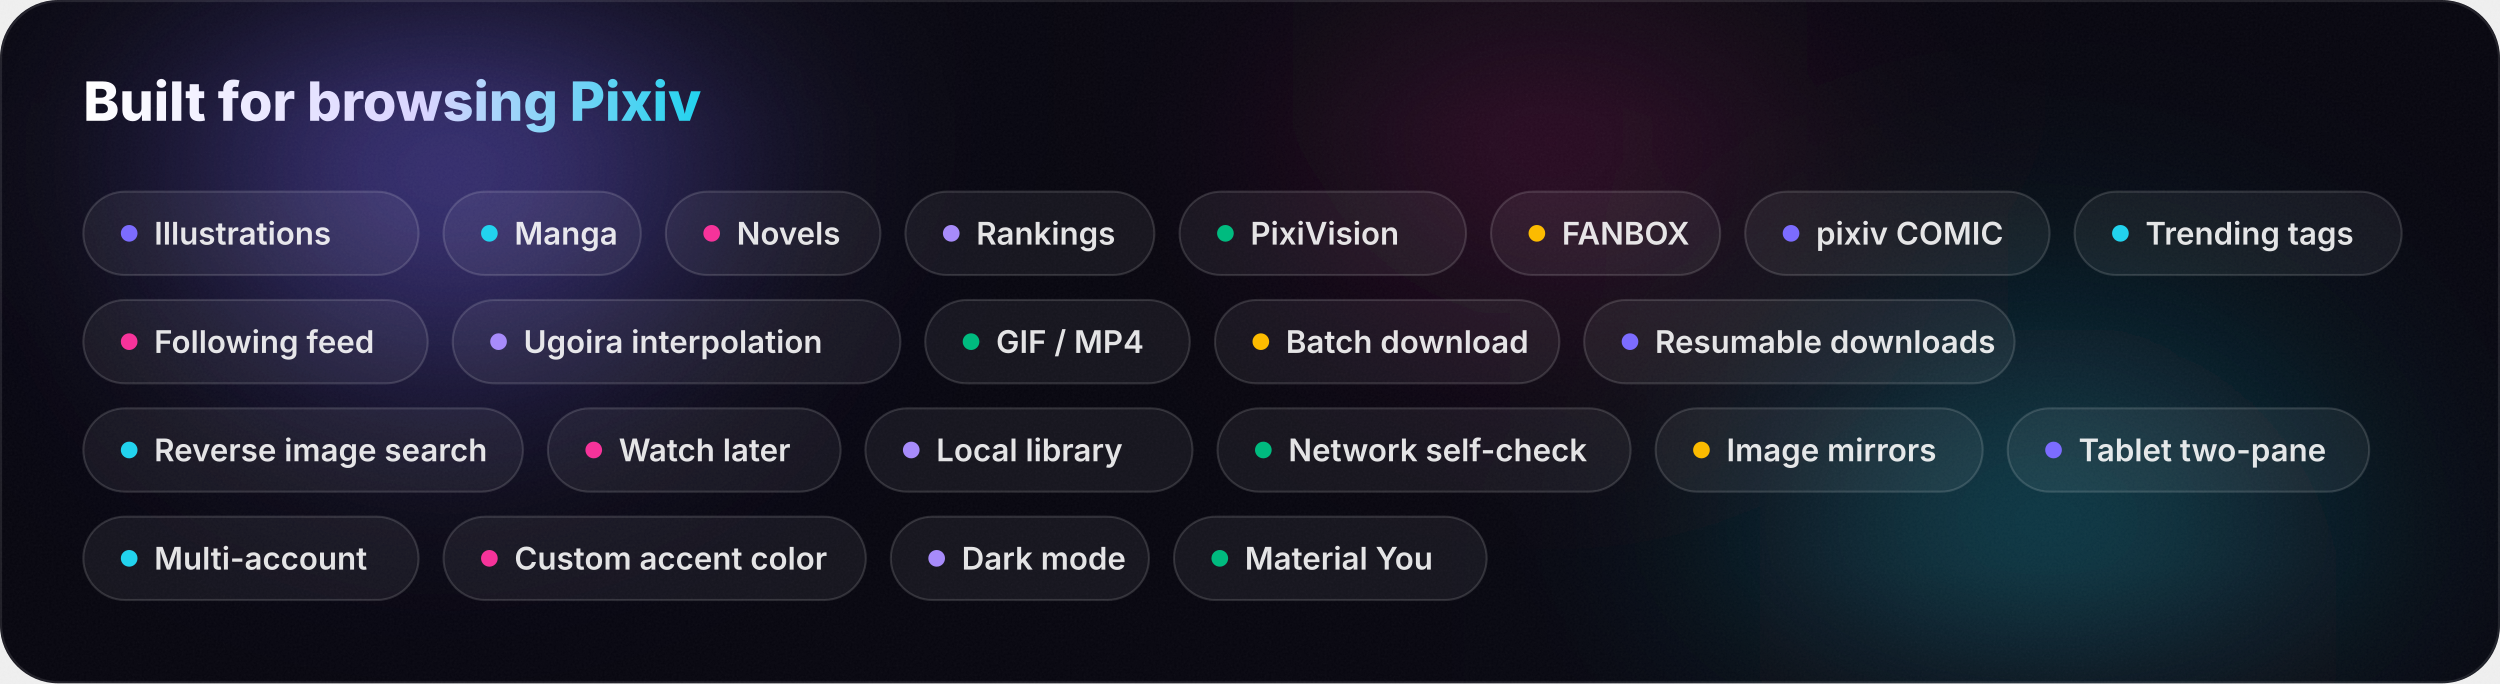
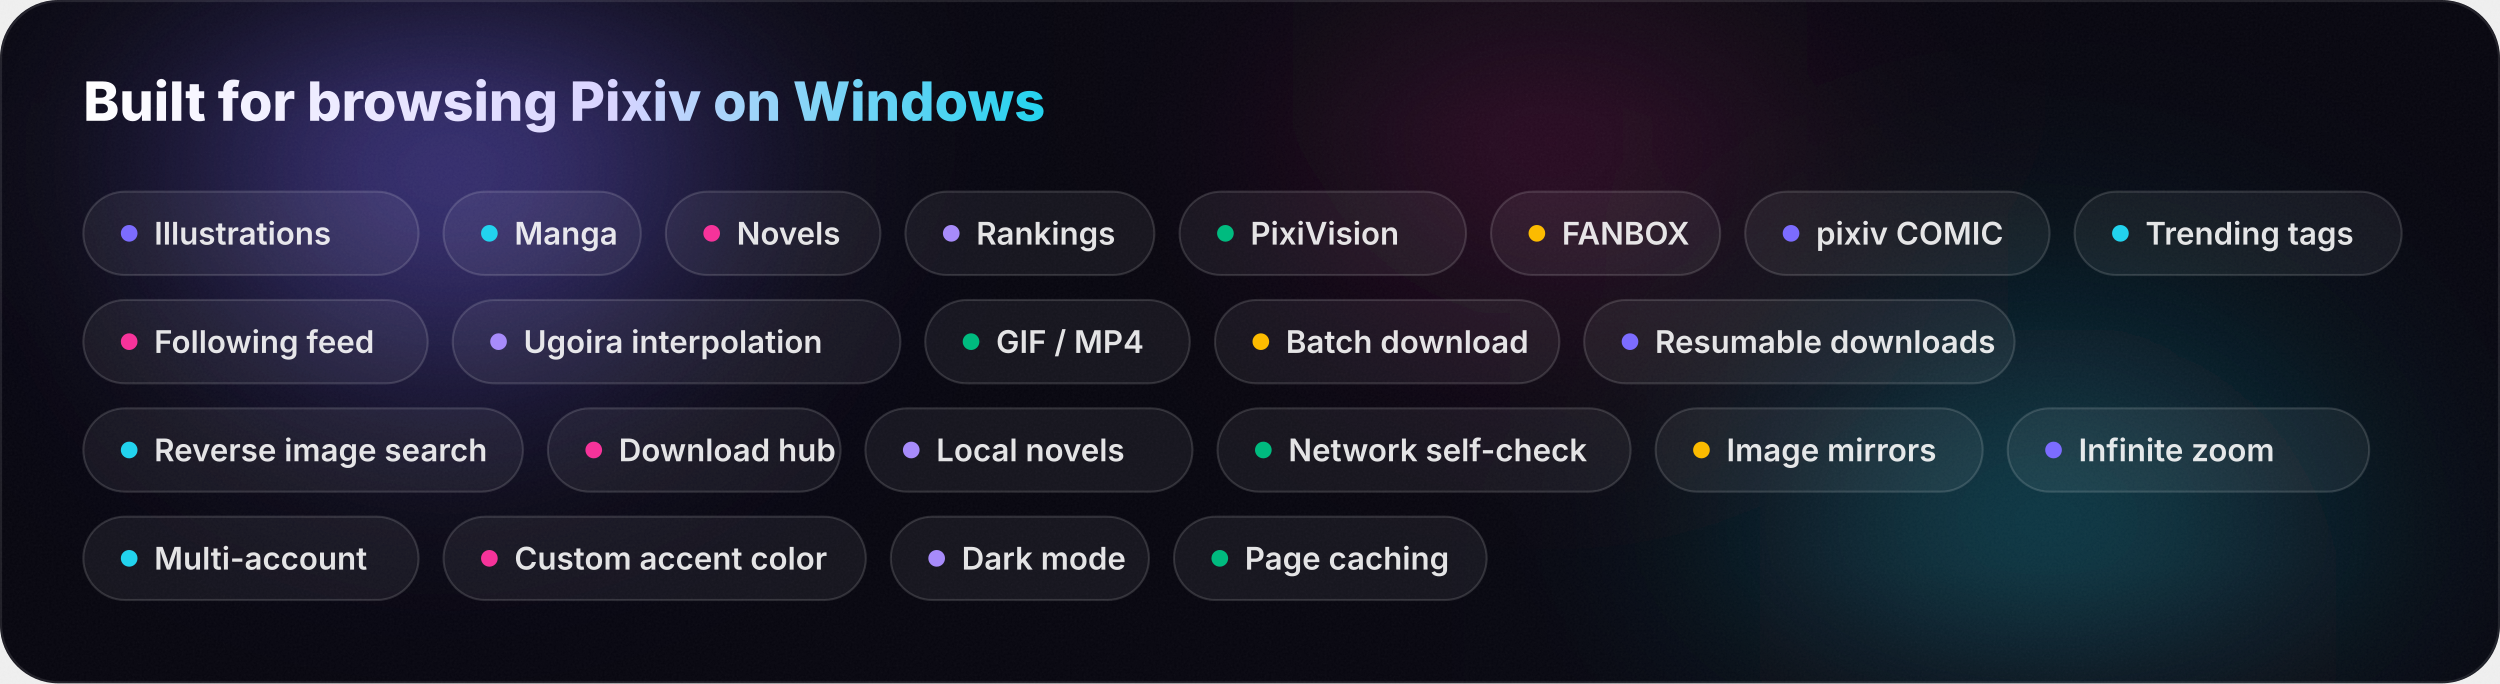
- <svg xmlns="http://www.w3.org/2000/svg" width="1200" height="328" viewBox="0 0 1200 328" role="img" aria-label="Built for browsing Pixiv">
+ <svg xmlns="http://www.w3.org/2000/svg" width="1200" height="328" viewBox="0 0 1200 328" role="img" aria-label="Built for browsing Pixiv on Windows">
  <defs>
    <linearGradient id="c-brand" x1="0" y1="0" x2="1" y2="1">
      <stop offset="0" stop-color="#7c6cff" />
      <stop offset="1" stop-color="#5b6ee1" />
    </linearGradient>
    <linearGradient id="c-text" x1="0" y1="0" x2="1" y2="0">
      <stop offset="0" stop-color="#ffffff" />
      <stop offset=".55" stop-color="#d9d4ff" />
      <stop offset="1" stop-color="#22d3ee" />
    </linearGradient>
    <radialGradient id="c-a1" cx=".5" cy=".5" r=".5">
      <stop offset="0" stop-color="#7c6cff" stop-opacity=".75" />
      <stop offset="1" stop-color="#7c6cff" stop-opacity="0" />
    </radialGradient>
    <radialGradient id="c-a2" cx=".5" cy=".5" r=".5">
      <stop offset="0" stop-color="#22d3ee" stop-opacity=".45" />
      <stop offset="1" stop-color="#22d3ee" stop-opacity="0" />
    </radialGradient>
    <radialGradient id="c-a3" cx=".5" cy=".5" r=".5">
      <stop offset="0" stop-color="#f6339a" stop-opacity=".35" />
      <stop offset="1" stop-color="#f6339a" stop-opacity="0" />
    </radialGradient>
    <filter id="c-blur" x="-50%" y="-50%" width="200%" height="200%">
      <feGaussianBlur stdDeviation="60" />
    </filter>
    <filter id="c-soft" x="-50%" y="-50%" width="200%" height="200%">
      <feGaussianBlur stdDeviation="22" />
    </filter>
    <filter id="c-grain" x="0" y="0" width="100%" height="100%">
      <feTurbulence type="fractalNoise" baseFrequency=".9" numOctaves="2" stitchTiles="stitch" />
      <feColorMatrix type="saturate" values="0" />
      <feComponentTransfer>
        <feFuncA type="linear" slope=".07" />
      </feComponentTransfer>
    </filter>
  </defs>
  <clipPath id="c-clip">
    <rect width="1200" height="328" rx="28" />
  </clipPath>
  <rect width="1200" height="328" rx="28" fill="#07060f" />
  <g clip-path="url(#c-clip)" filter="url(#c-blur)">
    <circle cx="216" cy="49" r="180" fill="url(#c-a1)" />
    <circle cx="983" cy="295" r="196" fill="url(#c-a2)" />
    <circle cx="744" cy="32" r="147" fill="url(#c-a3)" />
  </g>
  <rect width="1200" height="328" rx="28" filter="url(#c-grain)" opacity=".6" />
  <rect x=".5" y=".5" width="1199" height="327" rx="28" fill="none" stroke="#ffffff" stroke-opacity=".10" />
-   <text x="40" y="58" font-family="Inter, Sora, -apple-system, BlinkMacSystemFont, 'Segoe UI', Roboto, 'PingFang SC', 'Hiragino Sans GB', 'Noto Sans CJK SC', 'Microsoft YaHei', system-ui, sans-serif" font-size="26" font-weight="800" fill="url(#c-text)">Built for browsing Pixiv</text>
+   <text x="40" y="58" font-family="Inter, Sora, -apple-system, BlinkMacSystemFont, 'Segoe UI', Roboto, 'PingFang SC', 'Hiragino Sans GB', 'Noto Sans CJK SC', 'Microsoft YaHei', system-ui, sans-serif" font-size="26" font-weight="800" fill="url(#c-text)">Built for browsing Pixiv on Windows</text>
  <rect x="40.0" y="92.0" width="160.9" height="40" rx="20.0" fill="#ffffff" fill-opacity=".06" stroke="#ffffff" stroke-opacity=".14" />
  <circle cx="62.0" cy="112.0" r="4" fill="#7c6cff" />
  <text x="74.0" y="117.4" font-family="Inter, Sora, -apple-system, BlinkMacSystemFont, 'Segoe UI', Roboto, 'PingFang SC', 'Hiragino Sans GB', 'Noto Sans CJK SC', 'Microsoft YaHei', system-ui, sans-serif" font-size="15" font-weight="600" fill="#ffffff" fill-opacity=".88">Illustrations</text>
  <rect x="212.9" y="92.0" width="94.7" height="40" rx="20.0" fill="#ffffff" fill-opacity=".06" stroke="#ffffff" stroke-opacity=".14" />
  <circle cx="234.9" cy="112.0" r="4" fill="#22d3ee" />
  <text x="246.9" y="117.4" font-family="Inter, Sora, -apple-system, BlinkMacSystemFont, 'Segoe UI', Roboto, 'PingFang SC', 'Hiragino Sans GB', 'Noto Sans CJK SC', 'Microsoft YaHei', system-ui, sans-serif" font-size="15" font-weight="600" fill="#ffffff" fill-opacity=".88">Manga</text>
  <rect x="319.6" y="92.0" width="103.0" height="40" rx="20.0" fill="#ffffff" fill-opacity=".06" stroke="#ffffff" stroke-opacity=".14" />
  <circle cx="341.6" cy="112.0" r="4" fill="#f6339a" />
  <text x="353.6" y="117.4" font-family="Inter, Sora, -apple-system, BlinkMacSystemFont, 'Segoe UI', Roboto, 'PingFang SC', 'Hiragino Sans GB', 'Noto Sans CJK SC', 'Microsoft YaHei', system-ui, sans-serif" font-size="15" font-weight="600" fill="#ffffff" fill-opacity=".88">Novels</text>
  <rect x="434.6" y="92.0" width="119.5" height="40" rx="20.0" fill="#ffffff" fill-opacity=".06" stroke="#ffffff" stroke-opacity=".14" />
  <circle cx="456.6" cy="112.0" r="4" fill="#a78bfa" />
  <text x="468.6" y="117.4" font-family="Inter, Sora, -apple-system, BlinkMacSystemFont, 'Segoe UI', Roboto, 'PingFang SC', 'Hiragino Sans GB', 'Noto Sans CJK SC', 'Microsoft YaHei', system-ui, sans-serif" font-size="15" font-weight="600" fill="#ffffff" fill-opacity=".88">Rankings</text>
  <rect x="566.2" y="92.0" width="137.5" height="40" rx="20.0" fill="#ffffff" fill-opacity=".06" stroke="#ffffff" stroke-opacity=".14" />
  <circle cx="588.2" cy="112.0" r="4" fill="#00bb7f" />
  <text x="600.2" y="117.4" font-family="Inter, Sora, -apple-system, BlinkMacSystemFont, 'Segoe UI', Roboto, 'PingFang SC', 'Hiragino Sans GB', 'Noto Sans CJK SC', 'Microsoft YaHei', system-ui, sans-serif" font-size="15" font-weight="600" fill="#ffffff" fill-opacity=".88">PixiVision</text>
  <rect x="715.7" y="92.0" width="110.0" height="40" rx="20.0" fill="#ffffff" fill-opacity=".06" stroke="#ffffff" stroke-opacity=".14" />
  <circle cx="737.7" cy="112.0" r="4" fill="#fcbb00" />
  <text x="749.7" y="117.4" font-family="Inter, Sora, -apple-system, BlinkMacSystemFont, 'Segoe UI', Roboto, 'PingFang SC', 'Hiragino Sans GB', 'Noto Sans CJK SC', 'Microsoft YaHei', system-ui, sans-serif" font-size="15" font-weight="600" fill="#ffffff" fill-opacity=".88">FANBOX</text>
  <rect x="837.7" y="92.0" width="146.1" height="40" rx="20.0" fill="#ffffff" fill-opacity=".06" stroke="#ffffff" stroke-opacity=".14" />
  <circle cx="859.7" cy="112.0" r="4" fill="#7c6cff" />
  <text x="871.7" y="117.4" font-family="Inter, Sora, -apple-system, BlinkMacSystemFont, 'Segoe UI', Roboto, 'PingFang SC', 'Hiragino Sans GB', 'Noto Sans CJK SC', 'Microsoft YaHei', system-ui, sans-serif" font-size="15" font-weight="600" fill="#ffffff" fill-opacity=".88">pixiv COMIC</text>
  <rect x="995.8" y="92.0" width="157.0" height="40" rx="20.0" fill="#ffffff" fill-opacity=".06" stroke="#ffffff" stroke-opacity=".14" />
  <circle cx="1017.8" cy="112.0" r="4" fill="#22d3ee" />
  <text x="1029.8" y="117.4" font-family="Inter, Sora, -apple-system, BlinkMacSystemFont, 'Segoe UI', Roboto, 'PingFang SC', 'Hiragino Sans GB', 'Noto Sans CJK SC', 'Microsoft YaHei', system-ui, sans-serif" font-size="15" font-weight="600" fill="#ffffff" fill-opacity=".88">Trending tags</text>
  <rect x="40.0" y="144.0" width="165.3" height="40" rx="20.0" fill="#ffffff" fill-opacity=".06" stroke="#ffffff" stroke-opacity=".14" />
  <circle cx="62.0" cy="164.0" r="4" fill="#f6339a" />
  <text x="74.0" y="169.4" font-family="Inter, Sora, -apple-system, BlinkMacSystemFont, 'Segoe UI', Roboto, 'PingFang SC', 'Hiragino Sans GB', 'Noto Sans CJK SC', 'Microsoft YaHei', system-ui, sans-serif" font-size="15" font-weight="600" fill="#ffffff" fill-opacity=".88">Following feed</text>
  <rect x="217.3" y="144.0" width="214.9" height="40" rx="20.0" fill="#ffffff" fill-opacity=".06" stroke="#ffffff" stroke-opacity=".14" />
  <circle cx="239.3" cy="164.0" r="4" fill="#a78bfa" />
  <text x="251.3" y="169.4" font-family="Inter, Sora, -apple-system, BlinkMacSystemFont, 'Segoe UI', Roboto, 'PingFang SC', 'Hiragino Sans GB', 'Noto Sans CJK SC', 'Microsoft YaHei', system-ui, sans-serif" font-size="15" font-weight="600" fill="#ffffff" fill-opacity=".88">Ugoira interpolation</text>
  <rect x="444.1" y="144.0" width="127.0" height="40" rx="20.0" fill="#ffffff" fill-opacity=".06" stroke="#ffffff" stroke-opacity=".14" />
  <circle cx="466.1" cy="164.0" r="4" fill="#00bb7f" />
  <text x="478.1" y="169.4" font-family="Inter, Sora, -apple-system, BlinkMacSystemFont, 'Segoe UI', Roboto, 'PingFang SC', 'Hiragino Sans GB', 'Noto Sans CJK SC', 'Microsoft YaHei', system-ui, sans-serif" font-size="15" font-weight="600" fill="#ffffff" fill-opacity=".88">GIF / MP4</text>
  <rect x="583.2" y="144.0" width="165.3" height="40" rx="20.0" fill="#ffffff" fill-opacity=".06" stroke="#ffffff" stroke-opacity=".14" />
  <circle cx="605.2" cy="164.0" r="4" fill="#fcbb00" />
  <text x="617.2" y="169.4" font-family="Inter, Sora, -apple-system, BlinkMacSystemFont, 'Segoe UI', Roboto, 'PingFang SC', 'Hiragino Sans GB', 'Noto Sans CJK SC', 'Microsoft YaHei', system-ui, sans-serif" font-size="15" font-weight="600" fill="#ffffff" fill-opacity=".88">Batch download</text>
  <rect x="760.4" y="144.0" width="206.6" height="40" rx="20.0" fill="#ffffff" fill-opacity=".06" stroke="#ffffff" stroke-opacity=".14" />
  <circle cx="782.4" cy="164.0" r="4" fill="#7c6cff" />
  <text x="794.4" y="169.4" font-family="Inter, Sora, -apple-system, BlinkMacSystemFont, 'Segoe UI', Roboto, 'PingFang SC', 'Hiragino Sans GB', 'Noto Sans CJK SC', 'Microsoft YaHei', system-ui, sans-serif" font-size="15" font-weight="600" fill="#ffffff" fill-opacity=".88">Resumable downloads</text>
  <rect x="40.0" y="196.0" width="211.0" height="40" rx="20.0" fill="#ffffff" fill-opacity=".06" stroke="#ffffff" stroke-opacity=".14" />
  <circle cx="62.0" cy="216.0" r="4" fill="#22d3ee" />
  <text x="74.0" y="221.4" font-family="Inter, Sora, -apple-system, BlinkMacSystemFont, 'Segoe UI', Roboto, 'PingFang SC', 'Hiragino Sans GB', 'Noto Sans CJK SC', 'Microsoft YaHei', system-ui, sans-serif" font-size="15" font-weight="600" fill="#ffffff" fill-opacity=".88">Reverse image search</text>
  <rect x="263.0" y="196.0" width="140.5" height="40" rx="20.0" fill="#ffffff" fill-opacity=".06" stroke="#ffffff" stroke-opacity=".14" />
  <circle cx="285.0" cy="216.0" r="4" fill="#f6339a" />
-   <text x="297.0" y="221.4" font-family="Inter, Sora, -apple-system, BlinkMacSystemFont, 'Segoe UI', Roboto, 'PingFang SC', 'Hiragino Sans GB', 'Noto Sans CJK SC', 'Microsoft YaHei', system-ui, sans-serif" font-size="15" font-weight="600" fill="#ffffff" fill-opacity=".88">Watch later</text>
+   <text x="297.0" y="221.4" font-family="Inter, Sora, -apple-system, BlinkMacSystemFont, 'Segoe UI', Roboto, 'PingFang SC', 'Hiragino Sans GB', 'Noto Sans CJK SC', 'Microsoft YaHei', system-ui, sans-serif" font-size="15" font-weight="600" fill="#ffffff" fill-opacity=".88">Download hub</text>
  <rect x="415.4" y="196.0" width="157.0" height="40" rx="20.0" fill="#ffffff" fill-opacity=".06" stroke="#ffffff" stroke-opacity=".14" />
  <circle cx="437.4" cy="216.0" r="4" fill="#a78bfa" />
-   <text x="449.4" y="221.4" font-family="Inter, Sora, -apple-system, BlinkMacSystemFont, 'Segoe UI', Roboto, 'PingFang SC', 'Hiragino Sans GB', 'Noto Sans CJK SC', 'Microsoft YaHei', system-ui, sans-serif" font-size="15" font-weight="600" fill="#ffffff" fill-opacity=".88">Local library</text>
+   <text x="449.4" y="221.4" font-family="Inter, Sora, -apple-system, BlinkMacSystemFont, 'Segoe UI', Roboto, 'PingFang SC', 'Hiragino Sans GB', 'Noto Sans CJK SC', 'Microsoft YaHei', system-ui, sans-serif" font-size="15" font-weight="600" fill="#ffffff" fill-opacity=".88">Local novels</text>
  <rect x="584.4" y="196.0" width="198.3" height="40" rx="20.0" fill="#ffffff" fill-opacity=".06" stroke="#ffffff" stroke-opacity=".14" />
  <circle cx="606.4" cy="216.0" r="4" fill="#00bb7f" />
  <text x="618.4" y="221.4" font-family="Inter, Sora, -apple-system, BlinkMacSystemFont, 'Segoe UI', Roboto, 'PingFang SC', 'Hiragino Sans GB', 'Noto Sans CJK SC', 'Microsoft YaHei', system-ui, sans-serif" font-size="15" font-weight="600" fill="#ffffff" fill-opacity=".88">Network self-check</text>
  <rect x="794.7" y="196.0" width="157.0" height="40" rx="20.0" fill="#ffffff" fill-opacity=".06" stroke="#ffffff" stroke-opacity=".14" />
  <circle cx="816.7" cy="216.0" r="4" fill="#fcbb00" />
  <text x="828.7" y="221.4" font-family="Inter, Sora, -apple-system, BlinkMacSystemFont, 'Segoe UI', Roboto, 'PingFang SC', 'Hiragino Sans GB', 'Noto Sans CJK SC', 'Microsoft YaHei', system-ui, sans-serif" font-size="15" font-weight="600" fill="#ffffff" fill-opacity=".88">Image mirrors</text>
  <rect x="963.7" y="196.0" width="173.5" height="40" rx="20.0" fill="#ffffff" fill-opacity=".06" stroke="#ffffff" stroke-opacity=".14" />
  <circle cx="985.7" cy="216.0" r="4" fill="#7c6cff" />
-   <text x="997.7" y="221.4" font-family="Inter, Sora, -apple-system, BlinkMacSystemFont, 'Segoe UI', Roboto, 'PingFang SC', 'Hiragino Sans GB', 'Noto Sans CJK SC', 'Microsoft YaHei', system-ui, sans-serif" font-size="15" font-weight="600" fill="#ffffff" fill-opacity=".88">Tablet two-pane</text>
+   <text x="997.7" y="221.4" font-family="Inter, Sora, -apple-system, BlinkMacSystemFont, 'Segoe UI', Roboto, 'PingFang SC', 'Hiragino Sans GB', 'Noto Sans CJK SC', 'Microsoft YaHei', system-ui, sans-serif" font-size="15" font-weight="600" fill="#ffffff" fill-opacity=".88">Infinite zoom</text>
  <rect x="40.0" y="248.0" width="160.9" height="40" rx="20.0" fill="#ffffff" fill-opacity=".06" stroke="#ffffff" stroke-opacity=".14" />
  <circle cx="62.0" cy="268.0" r="4" fill="#22d3ee" />
  <text x="74.0" y="273.4" font-family="Inter, Sora, -apple-system, BlinkMacSystemFont, 'Segoe UI', Roboto, 'PingFang SC', 'Hiragino Sans GB', 'Noto Sans CJK SC', 'Microsoft YaHei', system-ui, sans-serif" font-size="15" font-weight="600" fill="#ffffff" fill-opacity=".88">Multi-account</text>
  <rect x="212.9" y="248.0" width="202.7" height="40" rx="20.0" fill="#ffffff" fill-opacity=".06" stroke="#ffffff" stroke-opacity=".14" />
  <circle cx="234.9" cy="268.0" r="4" fill="#f6339a" />
  <text x="246.9" y="273.4" font-family="Inter, Sora, -apple-system, BlinkMacSystemFont, 'Segoe UI', Roboto, 'PingFang SC', 'Hiragino Sans GB', 'Noto Sans CJK SC', 'Microsoft YaHei', system-ui, sans-serif" font-size="15" font-weight="600" fill="#ffffff" fill-opacity=".88">Custom accent color</text>
  <rect x="427.6" y="248.0" width="123.9" height="40" rx="20.0" fill="#ffffff" fill-opacity=".06" stroke="#ffffff" stroke-opacity=".14" />
  <circle cx="449.6" cy="268.0" r="4" fill="#a78bfa" />
  <text x="461.6" y="273.4" font-family="Inter, Sora, -apple-system, BlinkMacSystemFont, 'Segoe UI', Roboto, 'PingFang SC', 'Hiragino Sans GB', 'Noto Sans CJK SC', 'Microsoft YaHei', system-ui, sans-serif" font-size="15" font-weight="600" fill="#ffffff" fill-opacity=".88">Dark mode</text>
  <rect x="563.5" y="248.0" width="150.1" height="40" rx="20.0" fill="#ffffff" fill-opacity=".06" stroke="#ffffff" stroke-opacity=".14" />
  <circle cx="585.5" cy="268.0" r="4" fill="#00bb7f" />
-   <text x="597.5" y="273.4" font-family="Inter, Sora, -apple-system, BlinkMacSystemFont, 'Segoe UI', Roboto, 'PingFang SC', 'Hiragino Sans GB', 'Noto Sans CJK SC', 'Microsoft YaHei', system-ui, sans-serif" font-size="15" font-weight="600" fill="#ffffff" fill-opacity=".88">Material You</text>
+   <text x="597.5" y="273.4" font-family="Inter, Sora, -apple-system, BlinkMacSystemFont, 'Segoe UI', Roboto, 'PingFang SC', 'Hiragino Sans GB', 'Noto Sans CJK SC', 'Microsoft YaHei', system-ui, sans-serif" font-size="15" font-weight="600" fill="#ffffff" fill-opacity=".88">Page caching</text>
</svg>
